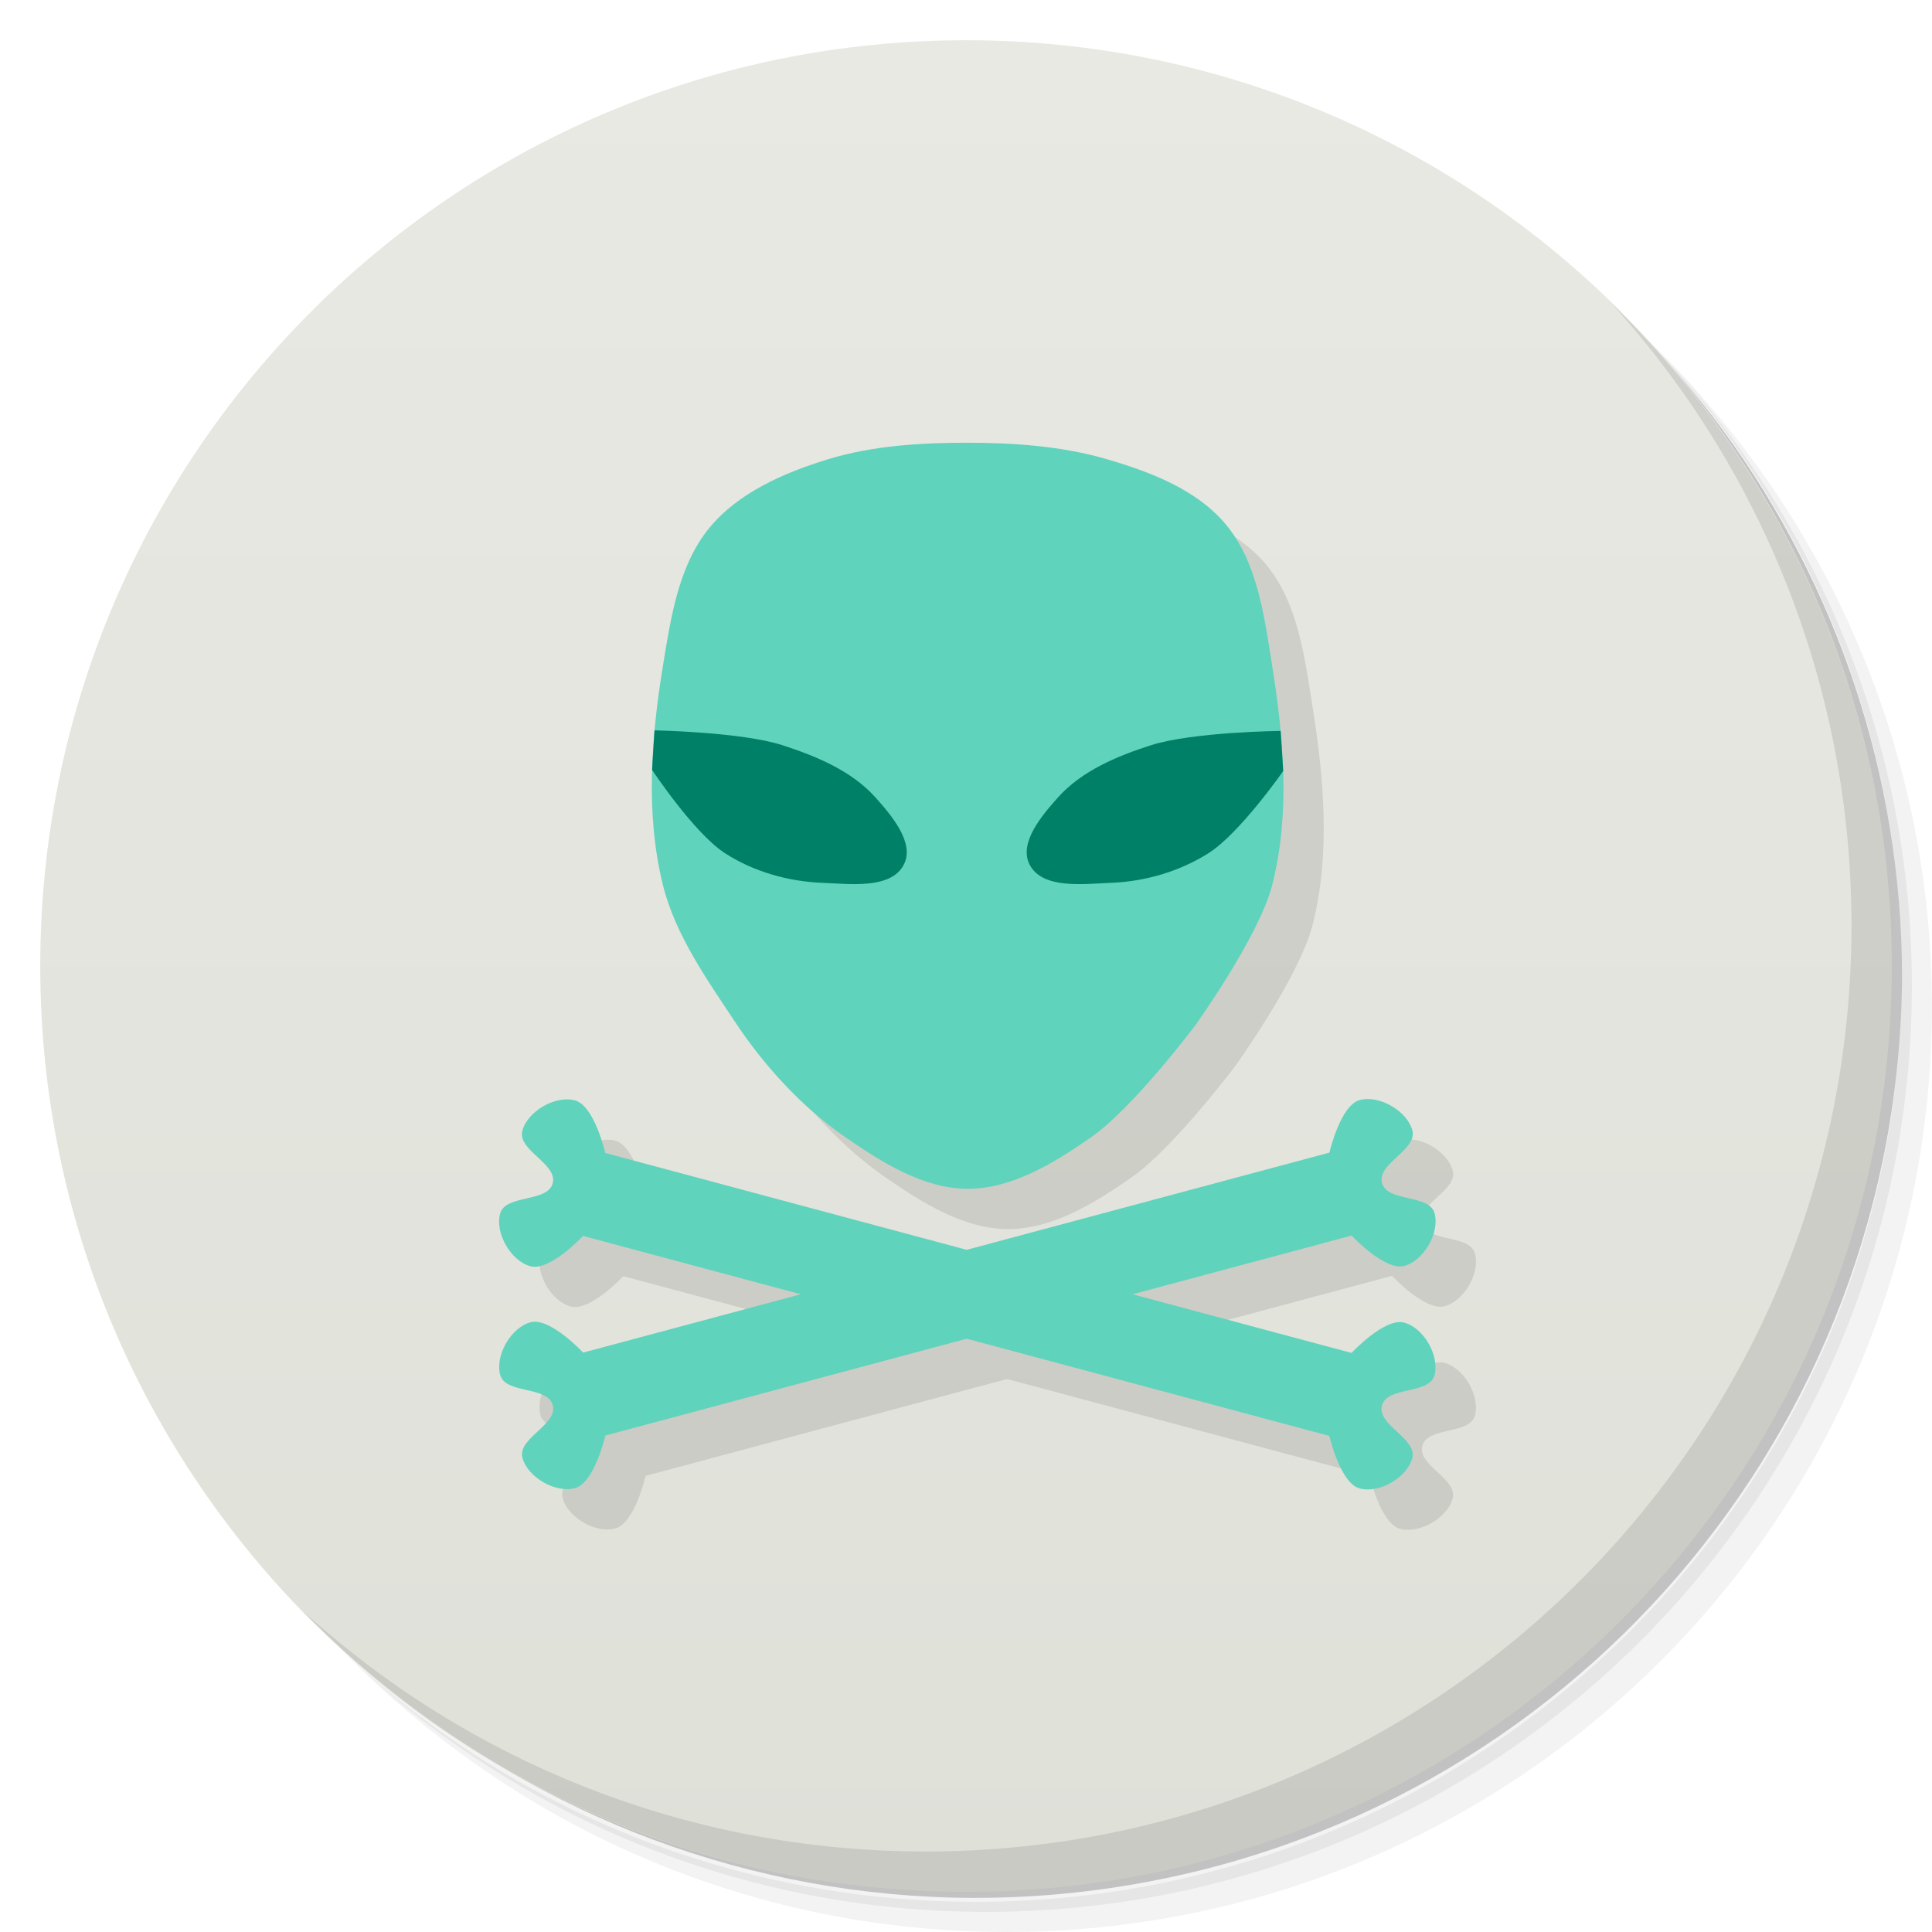
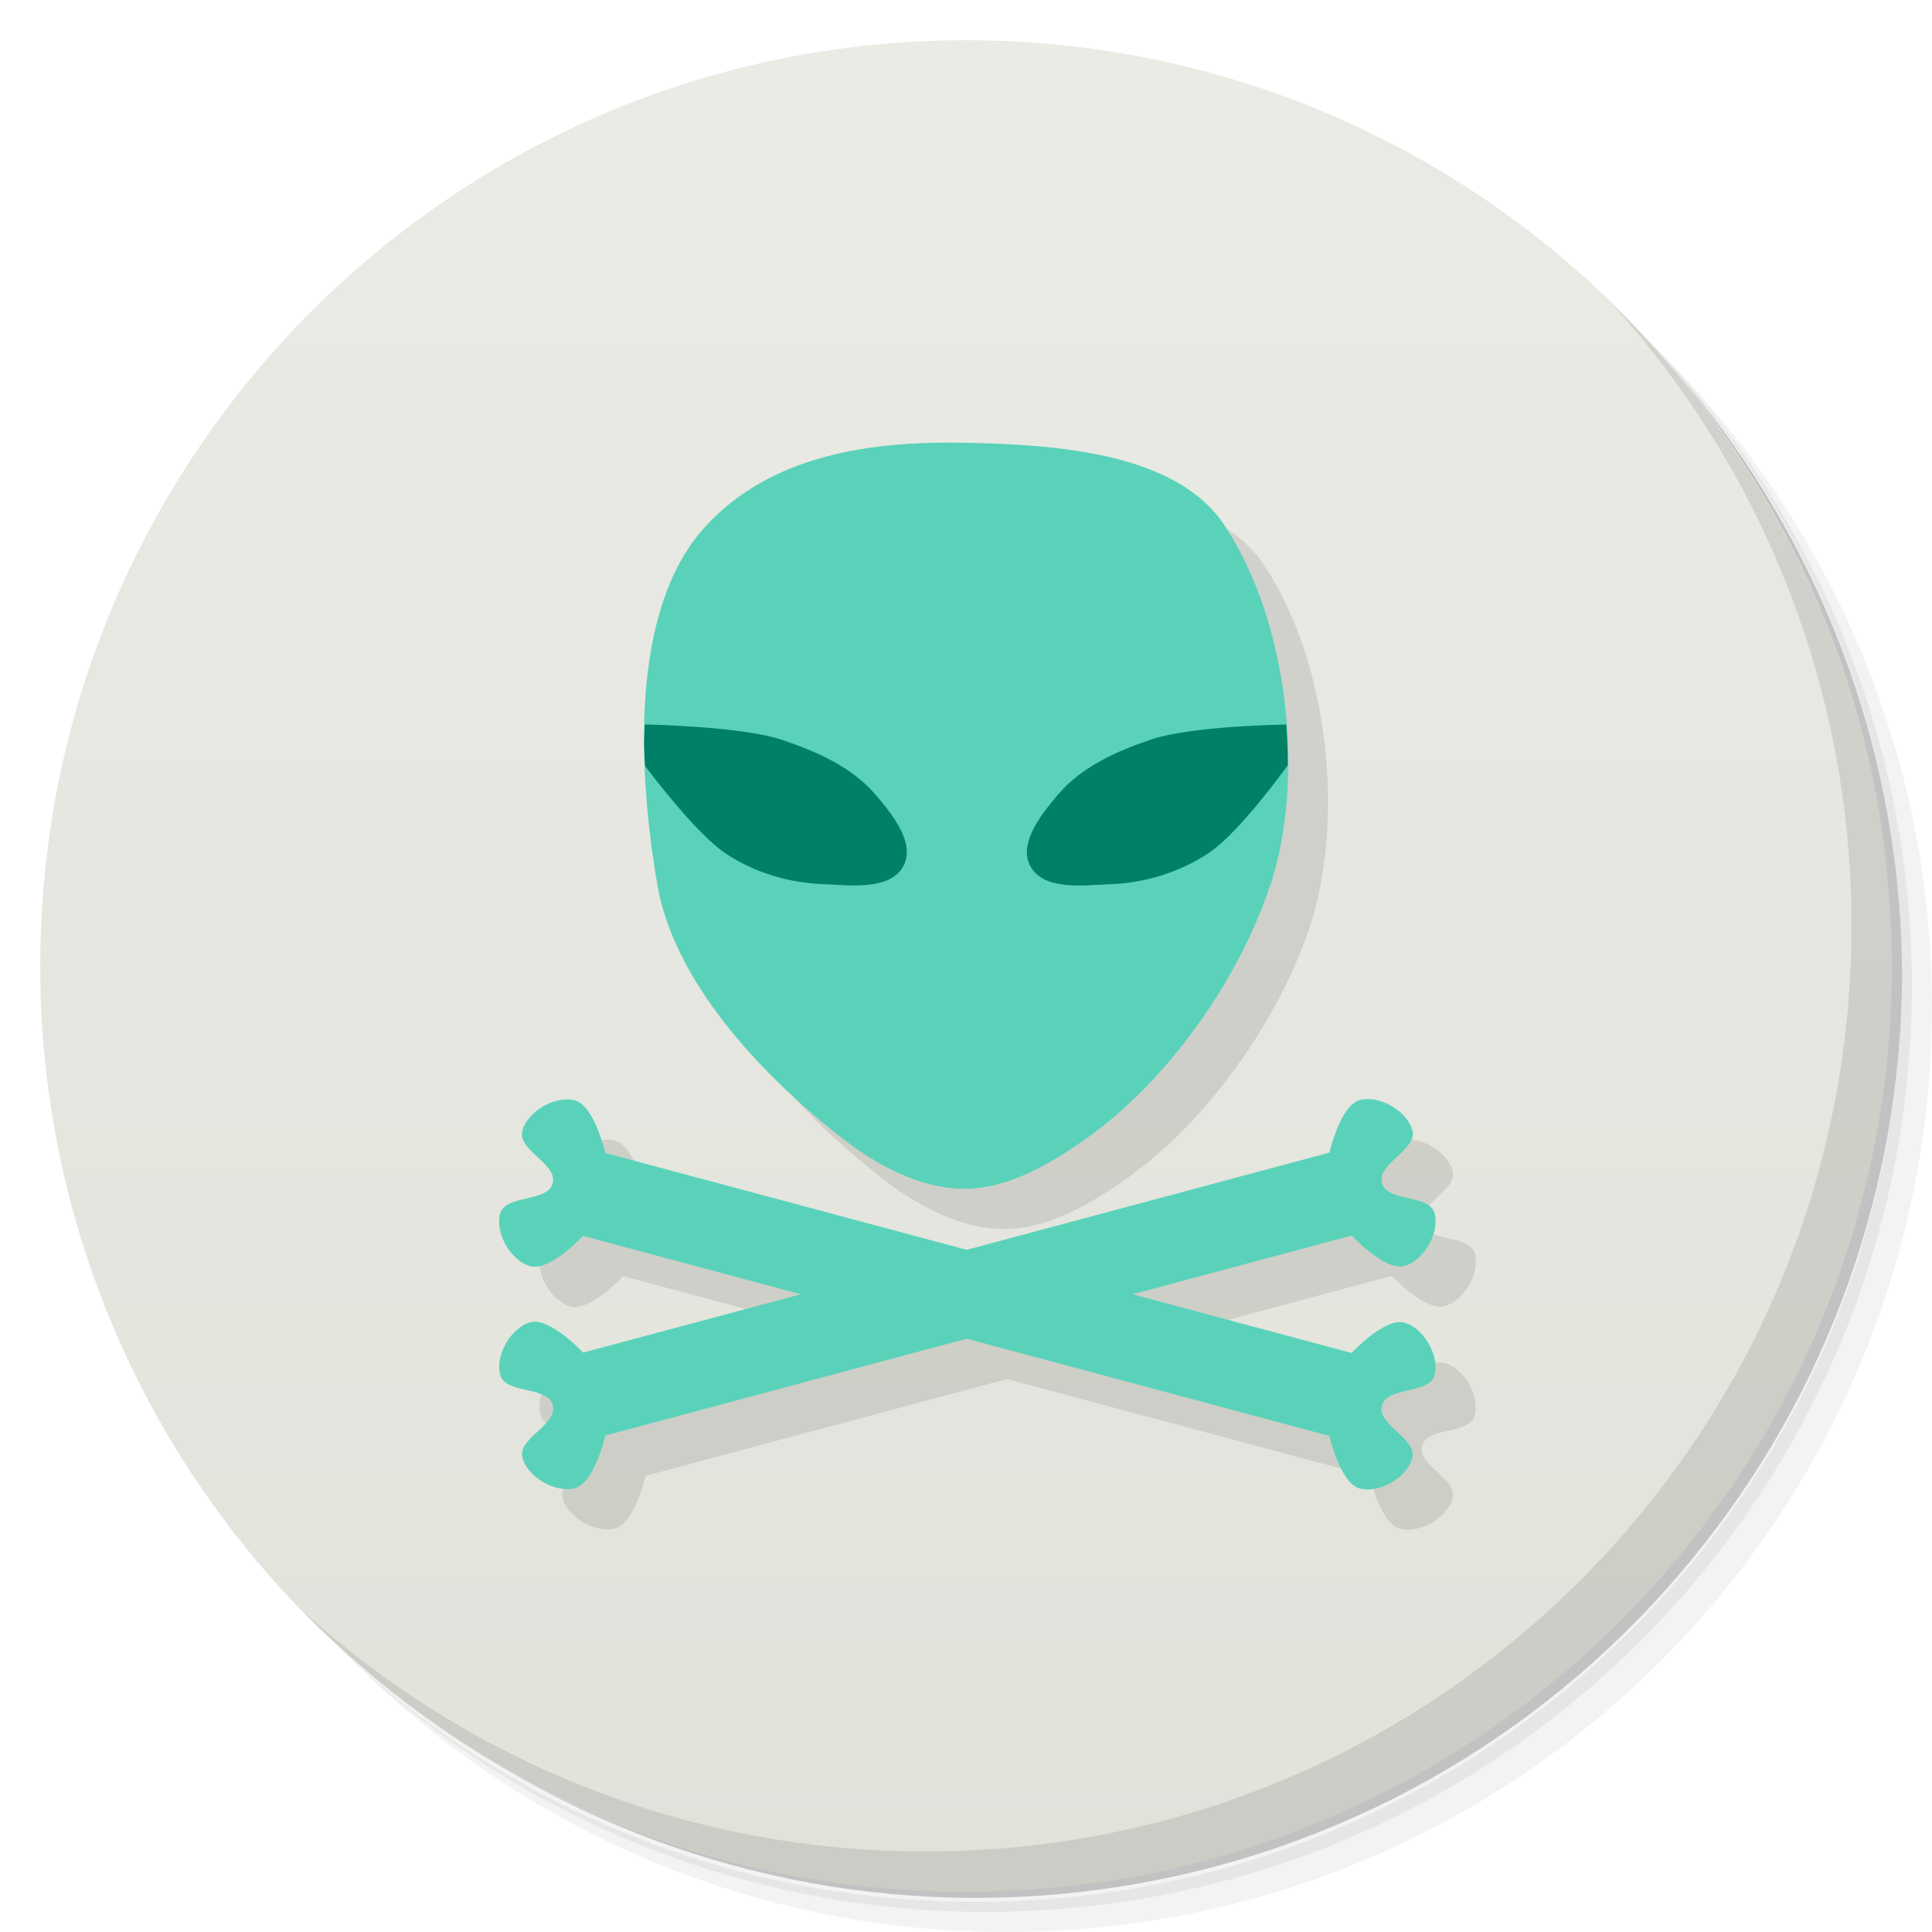
<svg xmlns="http://www.w3.org/2000/svg" viewBox="0 0 48 48">
  <defs>
    <linearGradient id="linearGradient3373" y1="1" x2="0" y2="47" gradientUnits="userSpaceOnUse">
-       <stop style="stop-color:#e8e9e3;stop-opacity:1" />
-       <stop offset="1" style="stop-color:#dfe0d8;stop-opacity:1" />
+       <stop style="stop-color:#eaebe5;stop-opacity:1" />
+       <stop offset="1" style="stop-color:#e1e2da;stop-opacity:1" />
    </linearGradient>
  </defs>
  <g>
    <path d="m 36.31 5 c 5.859 4.062 9.688 10.831 9.688 18.5 c 0 12.426 -10.07 22.5 -22.5 22.5 c -7.669 0 -14.438 -3.828 -18.5 -9.688 c 1.037 1.822 2.306 3.499 3.781 4.969 c 4.085 3.712 9.514 5.969 15.469 5.969 c 12.703 0 23 -10.298 23 -23 c 0 -5.954 -2.256 -11.384 -5.969 -15.469 c -1.469 -1.475 -3.147 -2.744 -4.969 -3.781 z m 4.969 3.781 c 3.854 4.113 6.219 9.637 6.219 15.719 c 0 12.703 -10.297 23 -23 23 c -6.081 0 -11.606 -2.364 -15.719 -6.219 c 4.16 4.144 9.883 6.719 16.219 6.719 c 12.703 0 23 -10.298 23 -23 c 0 -6.335 -2.575 -12.06 -6.719 -16.219 z" style="opacity:0.05" />
    <path d="m 41.28 8.781 c 3.712 4.085 5.969 9.514 5.969 15.469 c 0 12.703 -10.297 23 -23 23 c -5.954 0 -11.384 -2.256 -15.469 -5.969 c 4.113 3.854 9.637 6.219 15.719 6.219 c 12.703 0 23 -10.298 23 -23 c 0 -6.081 -2.364 -11.606 -6.219 -15.719 z" style="opacity:0.1" />
    <path d="m 31.25 2.375 c 8.615 3.154 14.75 11.417 14.75 21.13 c 0 12.426 -10.07 22.5 -22.5 22.5 c -9.708 0 -17.971 -6.135 -21.12 -14.75 a 23 23 0 0 0 44.875 -7 a 23 23 0 0 0 -16 -21.875 z" style="opacity:0.2" />
  </g>
  <g style="fill:#e2e3db">
    <path d="m 24 1 c 12.703 0 23 10.297 23 23 c 0 12.703 -10.297 23 -23 23 -12.703 0 -23 -10.297 -23 -23 0 -12.703 10.297 -23 23 -23 z" style="fill:url(#linearGradient3373);fill-opacity:1" />
  </g>
  <g transform="translate(10e-4,0)">
    <path d="m 40.03,7.531 c 3.712,4.084 5.969,9.514 5.969,15.469 0,12.703 -10.297,23 -23,23 C 17.045,46 11.615,43.744 7.53,40.031 11.708,44.322 17.54,47 23.999,47 c 12.703,0 23,-10.298 23,-23 0,-6.462 -2.677,-12.291 -6.969,-16.469 z" style="opacity:0.1" />
  </g>
-   <g transform="matrix(1.066415,0,0,1.066415,-0.5625781,-2.523789)" style="fill:#000;opacity:0.1">
-     <g transform="translate(0.5028485,0.416794)">
-       <path d="m 25.04 12 c -1.153 0 -2.355 0.071 -3.453 0.406 c -1.098 0.335 -2.246 0.831 -2.969 1.717 c -0.761 0.932 -0.954 2.238 -1.148 3.426 c -0.292 1.788 -0.435 3.678 0 5.438 c 0.308 1.246 1.103 2.36 1.795 3.406 c 0.692 1.047 1.641 2.103 2.723 2.85 c 0.909 0.627 1.948 1.291 3.053 1.293 c 1.115 0.003 2.17 -0.655 3.084 -1.293 c 1.031 -0.72 2.568 -2.762 2.568 -2.762 c 0 0 1.586 -2.207 1.916 -3.494 c 0.45 -1.755 0.285 -3.647 0 -5.438 c -0.194 -1.217 -0.361 -2.566 -1.146 -3.514 c -0.721 -0.869 -1.875 -1.309 -2.971 -1.629 c -1.095 -0.32 -2.298 -0.406 -3.451 -0.406 z m 10.135 16.324 c -0.135 -0.027 -0.269 -0.027 -0.391 0.006 c -0.485 0.13 -0.754 1.307 -0.754 1.307 l -9.01 2.414 l -8.982 -2.406 c 0 0 -0.269 -1.175 -0.754 -1.305 c -0.486 -0.13 -1.177 0.269 -1.307 0.754 c -0.13 0.486 0.884 0.819 0.754 1.305 c -0.13 0.485 -1.175 0.269 -1.305 0.754 c -0.13 0.486 0.269 1.177 0.754 1.307 c 0.486 0.13 1.305 -0.754 1.305 -0.754 l 5.414 1.451 l -5.41 1.449 c 0 0 -0.821 -0.884 -1.307 -0.754 c -0.485 0.13 -0.884 0.821 -0.754 1.307 c 0.13 0.485 1.177 0.269 1.307 0.754 c 0.13 0.486 -0.886 0.821 -0.756 1.307 c 0.13 0.485 0.821 0.884 1.307 0.754 c 0.485 -0.13 0.754 -1.307 0.754 -1.307 l 8.98 -2.406 l 9.01 2.414 c 0 0 0.269 1.177 0.754 1.307 c 0.486 0.13 1.177 -0.269 1.307 -0.754 c 0.13 -0.486 -0.884 -0.821 -0.754 -1.307 c 0.13 -0.485 1.177 -0.269 1.307 -0.754 c 0.13 -0.486 -0.269 -1.177 -0.754 -1.307 c -0.486 -0.13 -1.307 0.754 -1.307 0.754 l -5.439 -1.457 l 5.441 -1.459 c 0 0 0.821 0.884 1.307 0.754 c 0.485 -0.13 0.884 -0.821 0.754 -1.307 c -0.13 -0.485 -1.177 -0.269 -1.307 -0.754 c -0.13 -0.486 0.884 -0.821 0.754 -1.307 c -0.098 -0.364 -0.511 -0.68 -0.916 -0.76 z" transform="matrix(0.9377208,0,0,0.9377208,0.02469273,1.949815)" style="opacity:1;fill-opacity:1;stroke:none;fill-rule:nonzero" />
-     </g>
-   </g>
  <g transform="matrix(1.066415,0,0,1.066415,-1.562578,-3.523789)">
    <g transform="translate(0.5028485,0.416794)">
-       <path d="m 30.602 23.504 c -0.309 1.207 -1.797 3.277 -1.797 3.277 0 0 -1.441 1.915 -2.408 2.59 -0.857 0.598 -1.847 1.215 -2.893 1.212 -1.036 -0.002 -2.01 -0.624 -2.862 -1.212 -1.014 -0.7 -1.904 -1.691 -2.553 -2.673 -0.649 -0.981 -1.394 -2.026 -1.683 -3.194 -0.408 -1.65 -0.274 -3.422 0 -5.099 0.182 -1.114 0.362 -2.337 1.076 -3.211 0.678 -0.831 1.755 -1.297 2.785 -1.611 1.03 -0.314 2.156 -0.381 3.237 -0.381 1.081 0 2.21 0.081 3.237 0.381 1.027 0.3 2.109 0.713 2.785 1.528 0.737 0.889 0.894 2.153 1.076 3.294 0.267 1.679 0.422 3.453 0 5.099 z" style="fill:#5fd3bc;opacity:1;fill-opacity:1;stroke:none;fill-rule:nonzero" />
-       <path d="m 16.211 19.903 c 0 0 2.029 0.038 2.98 0.346 0.786 0.255 1.611 0.596 2.163 1.212 0.379 0.423 0.926 1.065 0.665 1.57 -0.299 0.58 -1.26 0.449 -1.913 0.423 -0.786 -0.031 -1.596 -0.263 -2.256 -0.691 -0.721 -0.467 -1.696 -1.939 -1.696 -1.939 z" style="fill:#008066;stroke:none;fill-rule:evenodd" />
-       <path d="m 30.798 19.916 c 0 0 -2.056 0.024 -3.02 0.333 -0.787 0.252 -1.611 0.596 -2.163 1.212 -0.379 0.423 -0.926 1.065 -0.665 1.57 0.299 0.58 1.26 0.449 1.913 0.423 0.786 -0.031 1.592 -0.269 2.256 -0.691 0.728 -0.461 1.739 -1.913 1.739 -1.913 z" style="fill:#008066;stroke:none;fill-rule:evenodd" />
+       <path d="m 24.354 14.14 c -2.099 -0.039 -4.505 0.253 -6.06 1.991 -1.728 1.936 -1.533 5.671 -1.081 8.311 0.38 2.219 2.355 4.367 4.26 5.866 0.816 0.642 1.835 1.21 2.877 1.212 1.052 0.003 2.057 -0.602 2.91 -1.212 1.859 -1.332 3.512 -3.678 4.229 -5.866 0.784 -2.395 0.469 -6.067 -1.081 -8.394 -1.123 -1.686 -3.947 -1.869 -6.06 -1.908 z m 9.591 15.308 c -0.127 -0.025 -0.253 -0.025 -0.366 0.006 -0.455 0.122 -0.707 1.225 -0.707 1.225 l -8.449 2.264 -8.423 -2.256 c 0 0 -0.252 -1.101 -0.707 -1.223 -0.456 -0.122 -1.103 0.252 -1.225 0.707 -0.122 0.456 0.829 0.768 0.707 1.223 -0.122 0.455 -1.101 0.252 -1.223 0.707 -0.122 0.456 0.252 1.103 0.707 1.225 0.456 0.122 1.223 -0.707 1.223 -0.707 l 5.077 1.361 -5.073 1.359 c 0 0 -0.77 -0.829 -1.225 -0.707 -0.455 0.122 -0.829 0.77 -0.707 1.225 0.122 0.455 1.103 0.252 1.225 0.707 0.122 0.456 -0.831 0.77 -0.709 1.225 0.122 0.455 0.77 0.829 1.225 0.707 0.455 -0.122 0.707 -1.225 0.707 -1.225 l 8.421 -2.256 8.447 2.264 c 0 0 0.252 1.103 0.707 1.225 0.456 0.122 1.103 -0.252 1.225 -0.707 0.122 -0.456 -0.829 -0.77 -0.707 -1.225 0.122 -0.455 1.103 -0.252 1.225 -0.707 0.122 -0.456 -0.252 -1.103 -0.707 -1.225 -0.456 -0.122 -1.225 0.707 -1.225 0.707 l -5.101 -1.366 5.103 -1.368 c 0 0 0.77 0.829 1.225 0.707 0.455 -0.122 0.829 -0.77 0.707 -1.225 -0.122 -0.455 -1.103 -0.252 -1.225 -0.707 -0.122 -0.456 0.829 -0.77 0.707 -1.225 -0.092 -0.341 -0.479 -0.637 -0.859 -0.712 z" style="fill:#000;opacity:0.1;fill-opacity:1;stroke:none;fill-rule:nonzero" />
+       <path d="m 30.556 23.504 c -0.717 2.188 -2.37 4.535 -4.229 5.867 -0.853 0.611 -1.858 1.215 -2.91 1.212 -1.042 -0.003 -2.062 -0.57 -2.879 -1.212 -1.905 -1.499 -3.881 -3.648 -4.26 -5.867 -0.452 -2.64 -0.646 -6.374 1.082 -8.31 1.552 -1.738 3.958 -2.031 6.06 -1.992 2.112 0.039 4.934 0.223 6.06 1.909 1.549 2.326 1.867 5.998 1.082 8.393 z" style="fill:#5ad2ba;opacity:1;fill-opacity:1;stroke:none;fill-rule:nonzero" />
+       <path d="m 16.02 18 c -0.004 0.163 -0.017 0.325 -0.016 0.488 c 0.001 0.181 0.016 0.36 0.023 0.541 c 0.039 0.053 1.23 1.651 1.986 2.164 c 0.704 0.478 1.566 0.737 2.404 0.771 c 0.696 0.029 1.722 0.175 2.041 -0.473 c 0.278 -0.564 -0.305 -1.28 -0.709 -1.752 c -0.589 -0.688 -1.468 -1.069 -2.307 -1.354 c -1.01 -0.342 -3.396 -0.386 -3.424 -0.387 z m 15.936 0.002 c -0.085 0.001 -2.347 0.031 -3.355 0.371 c -0.839 0.282 -1.718 0.669 -2.307 1.359 c -0.404 0.474 -0.987 1.194 -0.709 1.76 c 0.319 0.65 1.345 0.502 2.041 0.473 c 0.838 -0.035 1.698 -0.3 2.406 -0.773 c 0.77 -0.513 1.942 -2.152 1.961 -2.178 c 0.002 -0.335 -0.012 -0.671 -0.037 -1.012 z" transform="matrix(0.9377208,0,0,0.9377208,0.9624135,2.887536)" style="fill:#008066;stroke:none;fill-rule:evenodd" />
    </g>
    <g transform="translate(3.6040538e-4,-0.5433991)">
-       <path d="m 32.435 37.3 -17.387 -4.659 c 0 0 -0.769 0.829 -1.225 0.707 -0.455 -0.122 -0.829 -0.769 -0.707 -1.225 0.122 -0.455 1.103 -0.252 1.225 -0.707 0.122 -0.455 -0.829 -0.769 -0.707 -1.225 0.122 -0.455 0.769 -0.829 1.225 -0.707 0.455 0.122 0.707 1.225 0.707 1.225 l 17.387 4.659 c 0 0 0.769 -0.829 1.225 -0.707 0.455 0.122 0.829 0.769 0.707 1.225 -0.122 0.455 -1.103 0.252 -1.225 0.707 -0.122 0.455 0.829 0.769 0.707 1.225 -0.122 0.455 -0.769 0.829 -1.225 0.707 -0.455 -0.122 -0.707 -1.225 -0.707 -1.225 z" style="fill:#5fd3bc;fill-opacity:1;stroke:none;fill-rule:evenodd" />
-       <path d="m 15.05 35.36 17.387 -4.659 c 0 0 0.252 -1.103 0.707 -1.225 0.455 -0.122 1.103 0.252 1.225 0.707 0.122 0.455 -0.829 0.769 -0.707 1.225 0.122 0.455 1.103 0.252 1.225 0.707 0.122 0.455 -0.252 1.103 -0.707 1.225 -0.455 0.122 -1.225 -0.707 -1.225 -0.707 l -17.387 4.659 c 0 0 -0.252 1.103 -0.707 1.225 -0.455 0.122 -1.103 -0.252 -1.225 -0.707 -0.122 -0.455 0.829 -0.769 0.707 -1.225 -0.122 -0.455 -1.103 -0.252 -1.225 -0.707 -0.122 -0.455 0.252 -1.103 0.707 -1.225 0.455 -0.122 1.225 0.707 1.225 0.707 z" style="fill:#5fd3bc;fill-opacity:1;stroke:none;fill-rule:evenodd" />
+       <path d="m 32.435 37.3 -17.387 -4.659 c 0 0 -0.769 0.829 -1.225 0.707 -0.455 -0.122 -0.829 -0.769 -0.707 -1.225 0.122 -0.455 1.103 -0.252 1.225 -0.707 0.122 -0.455 -0.829 -0.769 -0.707 -1.225 0.122 -0.455 0.769 -0.829 1.225 -0.707 0.455 0.122 0.707 1.225 0.707 1.225 l 17.387 4.659 c 0 0 0.769 -0.829 1.225 -0.707 0.455 0.122 0.829 0.769 0.707 1.225 -0.122 0.455 -1.103 0.252 -1.225 0.707 -0.122 0.455 0.829 0.769 0.707 1.225 -0.122 0.455 -0.769 0.829 -1.225 0.707 -0.455 -0.122 -0.707 -1.225 -0.707 -1.225 z" style="fill:#5ad2ba;fill-opacity:1;stroke:none;fill-rule:evenodd" />
+       <path d="m 15.05 35.36 17.387 -4.659 c 0 0 0.252 -1.103 0.707 -1.225 0.455 -0.122 1.103 0.252 1.225 0.707 0.122 0.455 -0.829 0.769 -0.707 1.225 0.122 0.455 1.103 0.252 1.225 0.707 0.122 0.455 -0.252 1.103 -0.707 1.225 -0.455 0.122 -1.225 -0.707 -1.225 -0.707 l -17.387 4.659 c 0 0 -0.252 1.103 -0.707 1.225 -0.455 0.122 -1.103 -0.252 -1.225 -0.707 -0.122 -0.455 0.829 -0.769 0.707 -1.225 -0.122 -0.455 -1.103 -0.252 -1.225 -0.707 -0.122 -0.455 0.252 -1.103 0.707 -1.225 0.455 -0.122 1.225 0.707 1.225 0.707 z" style="fill:#5ad2ba;fill-opacity:1;stroke:none;fill-rule:evenodd" />
    </g>
  </g>
</svg>
